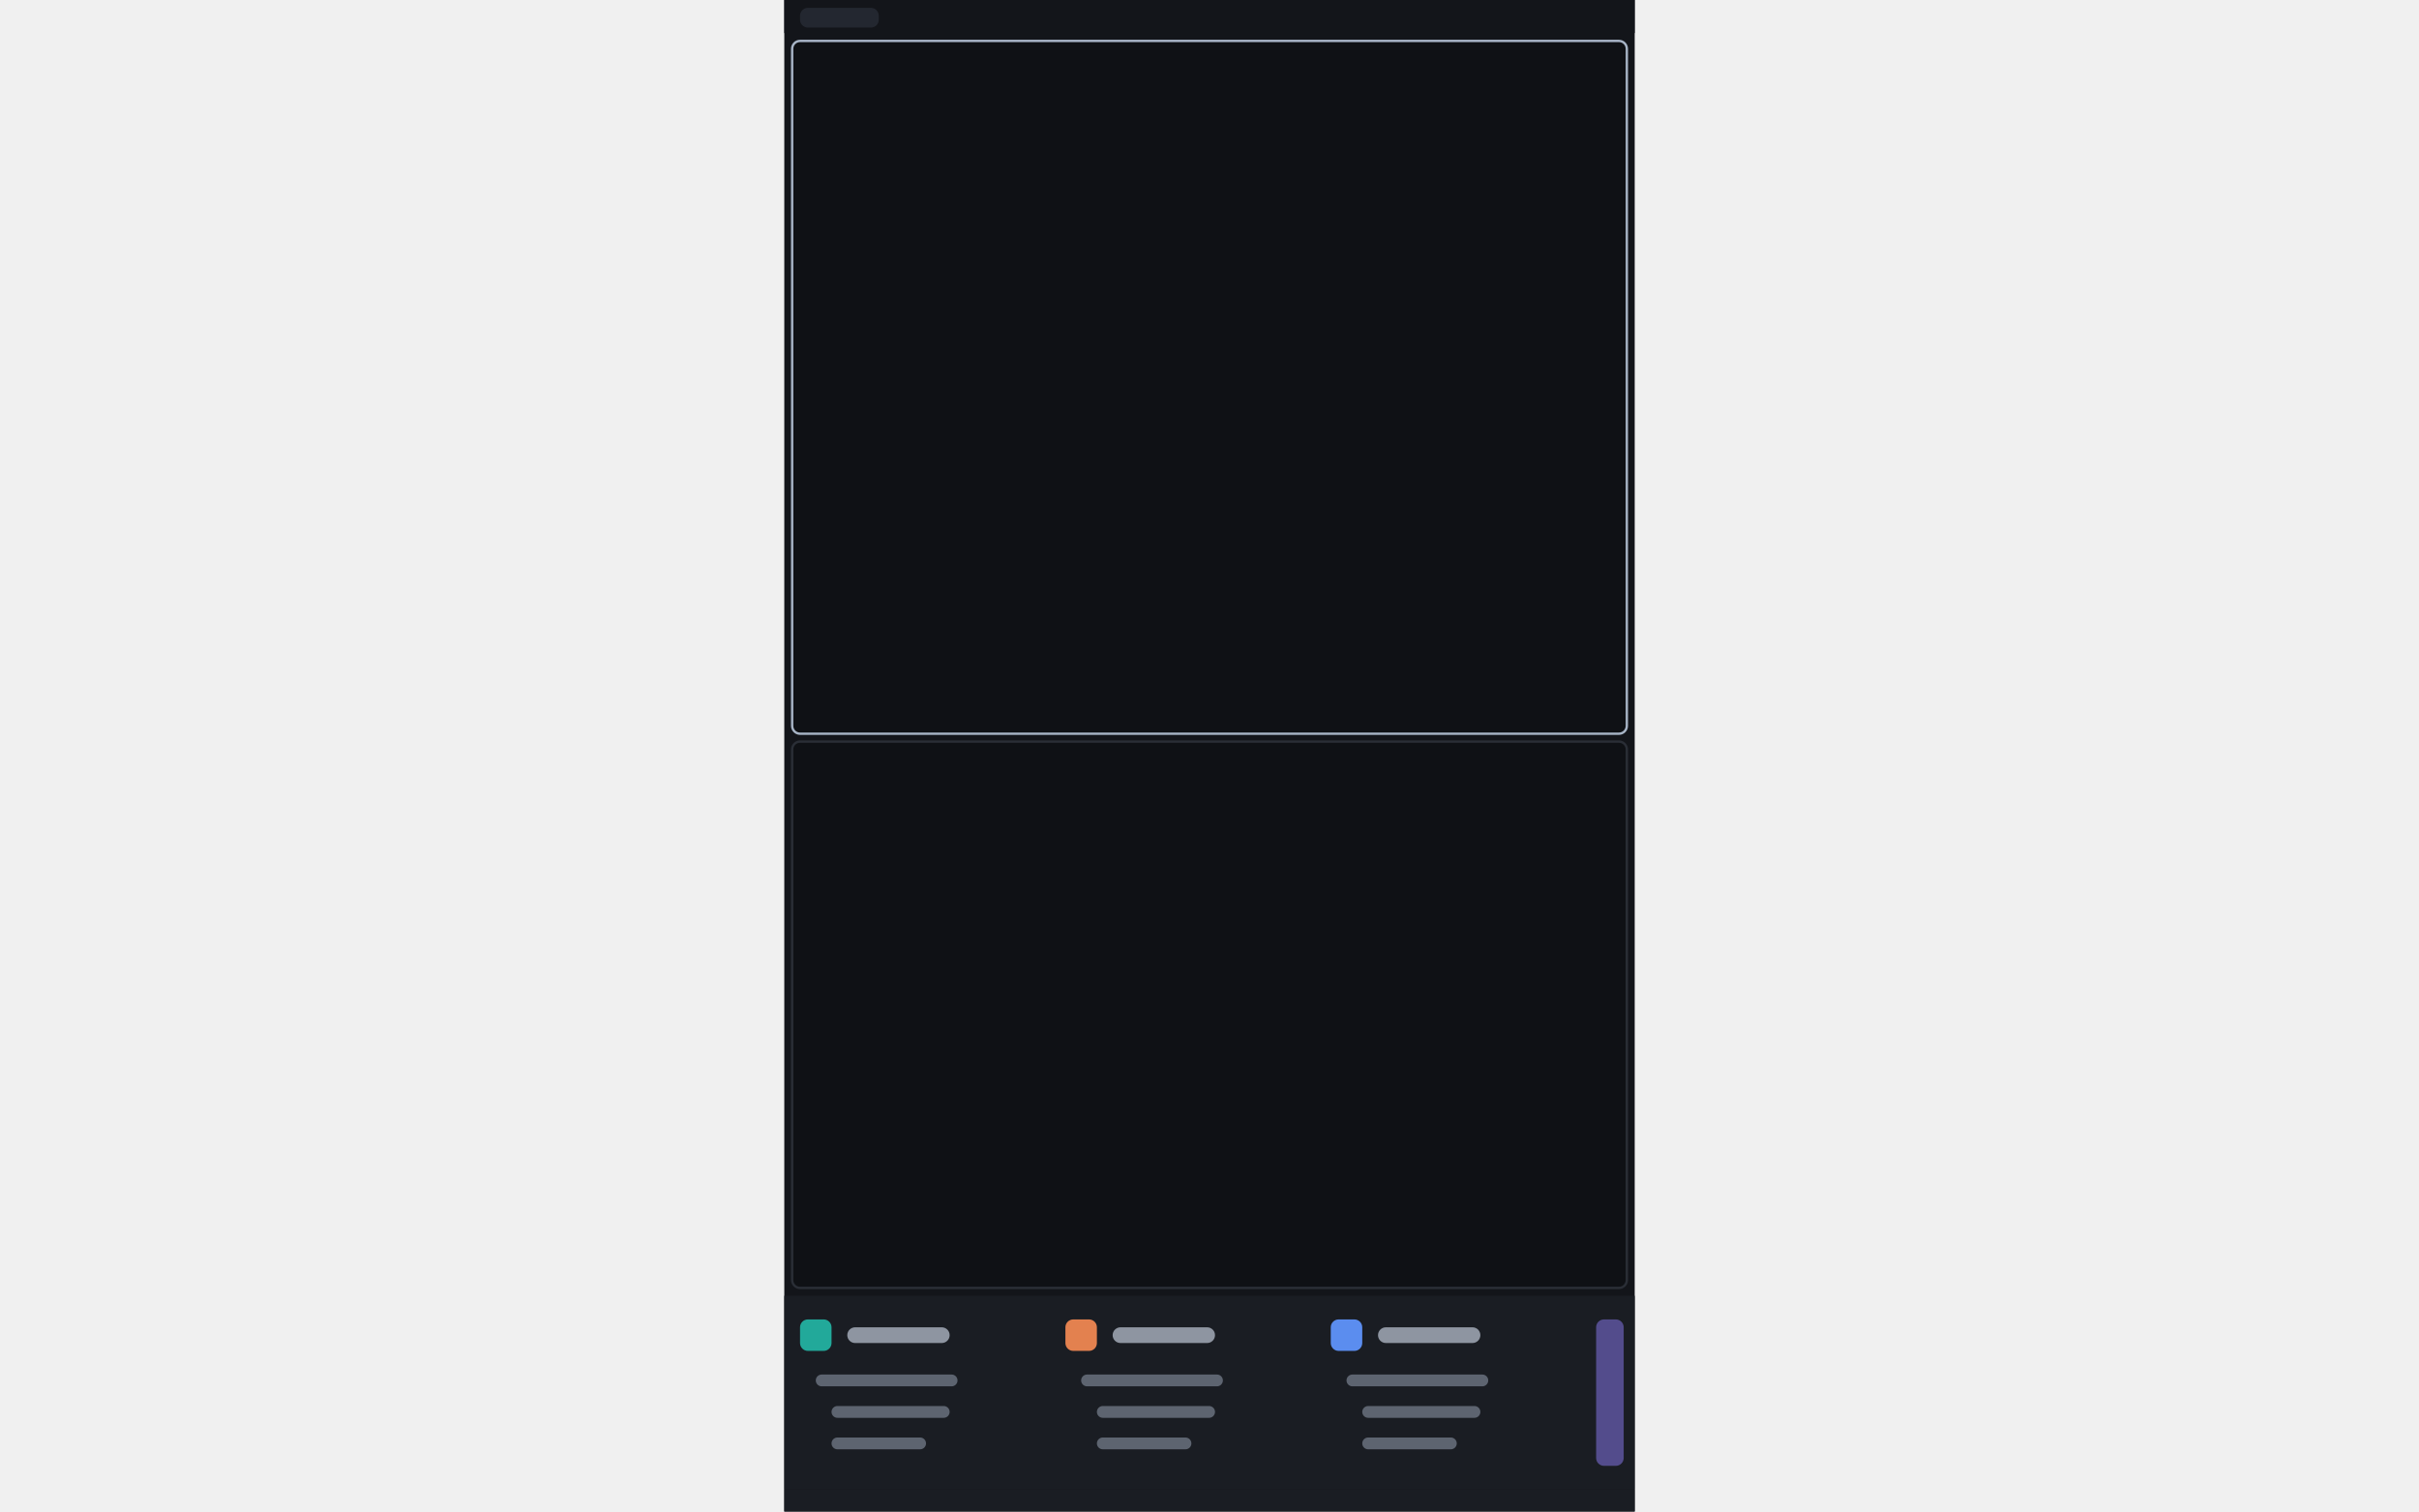
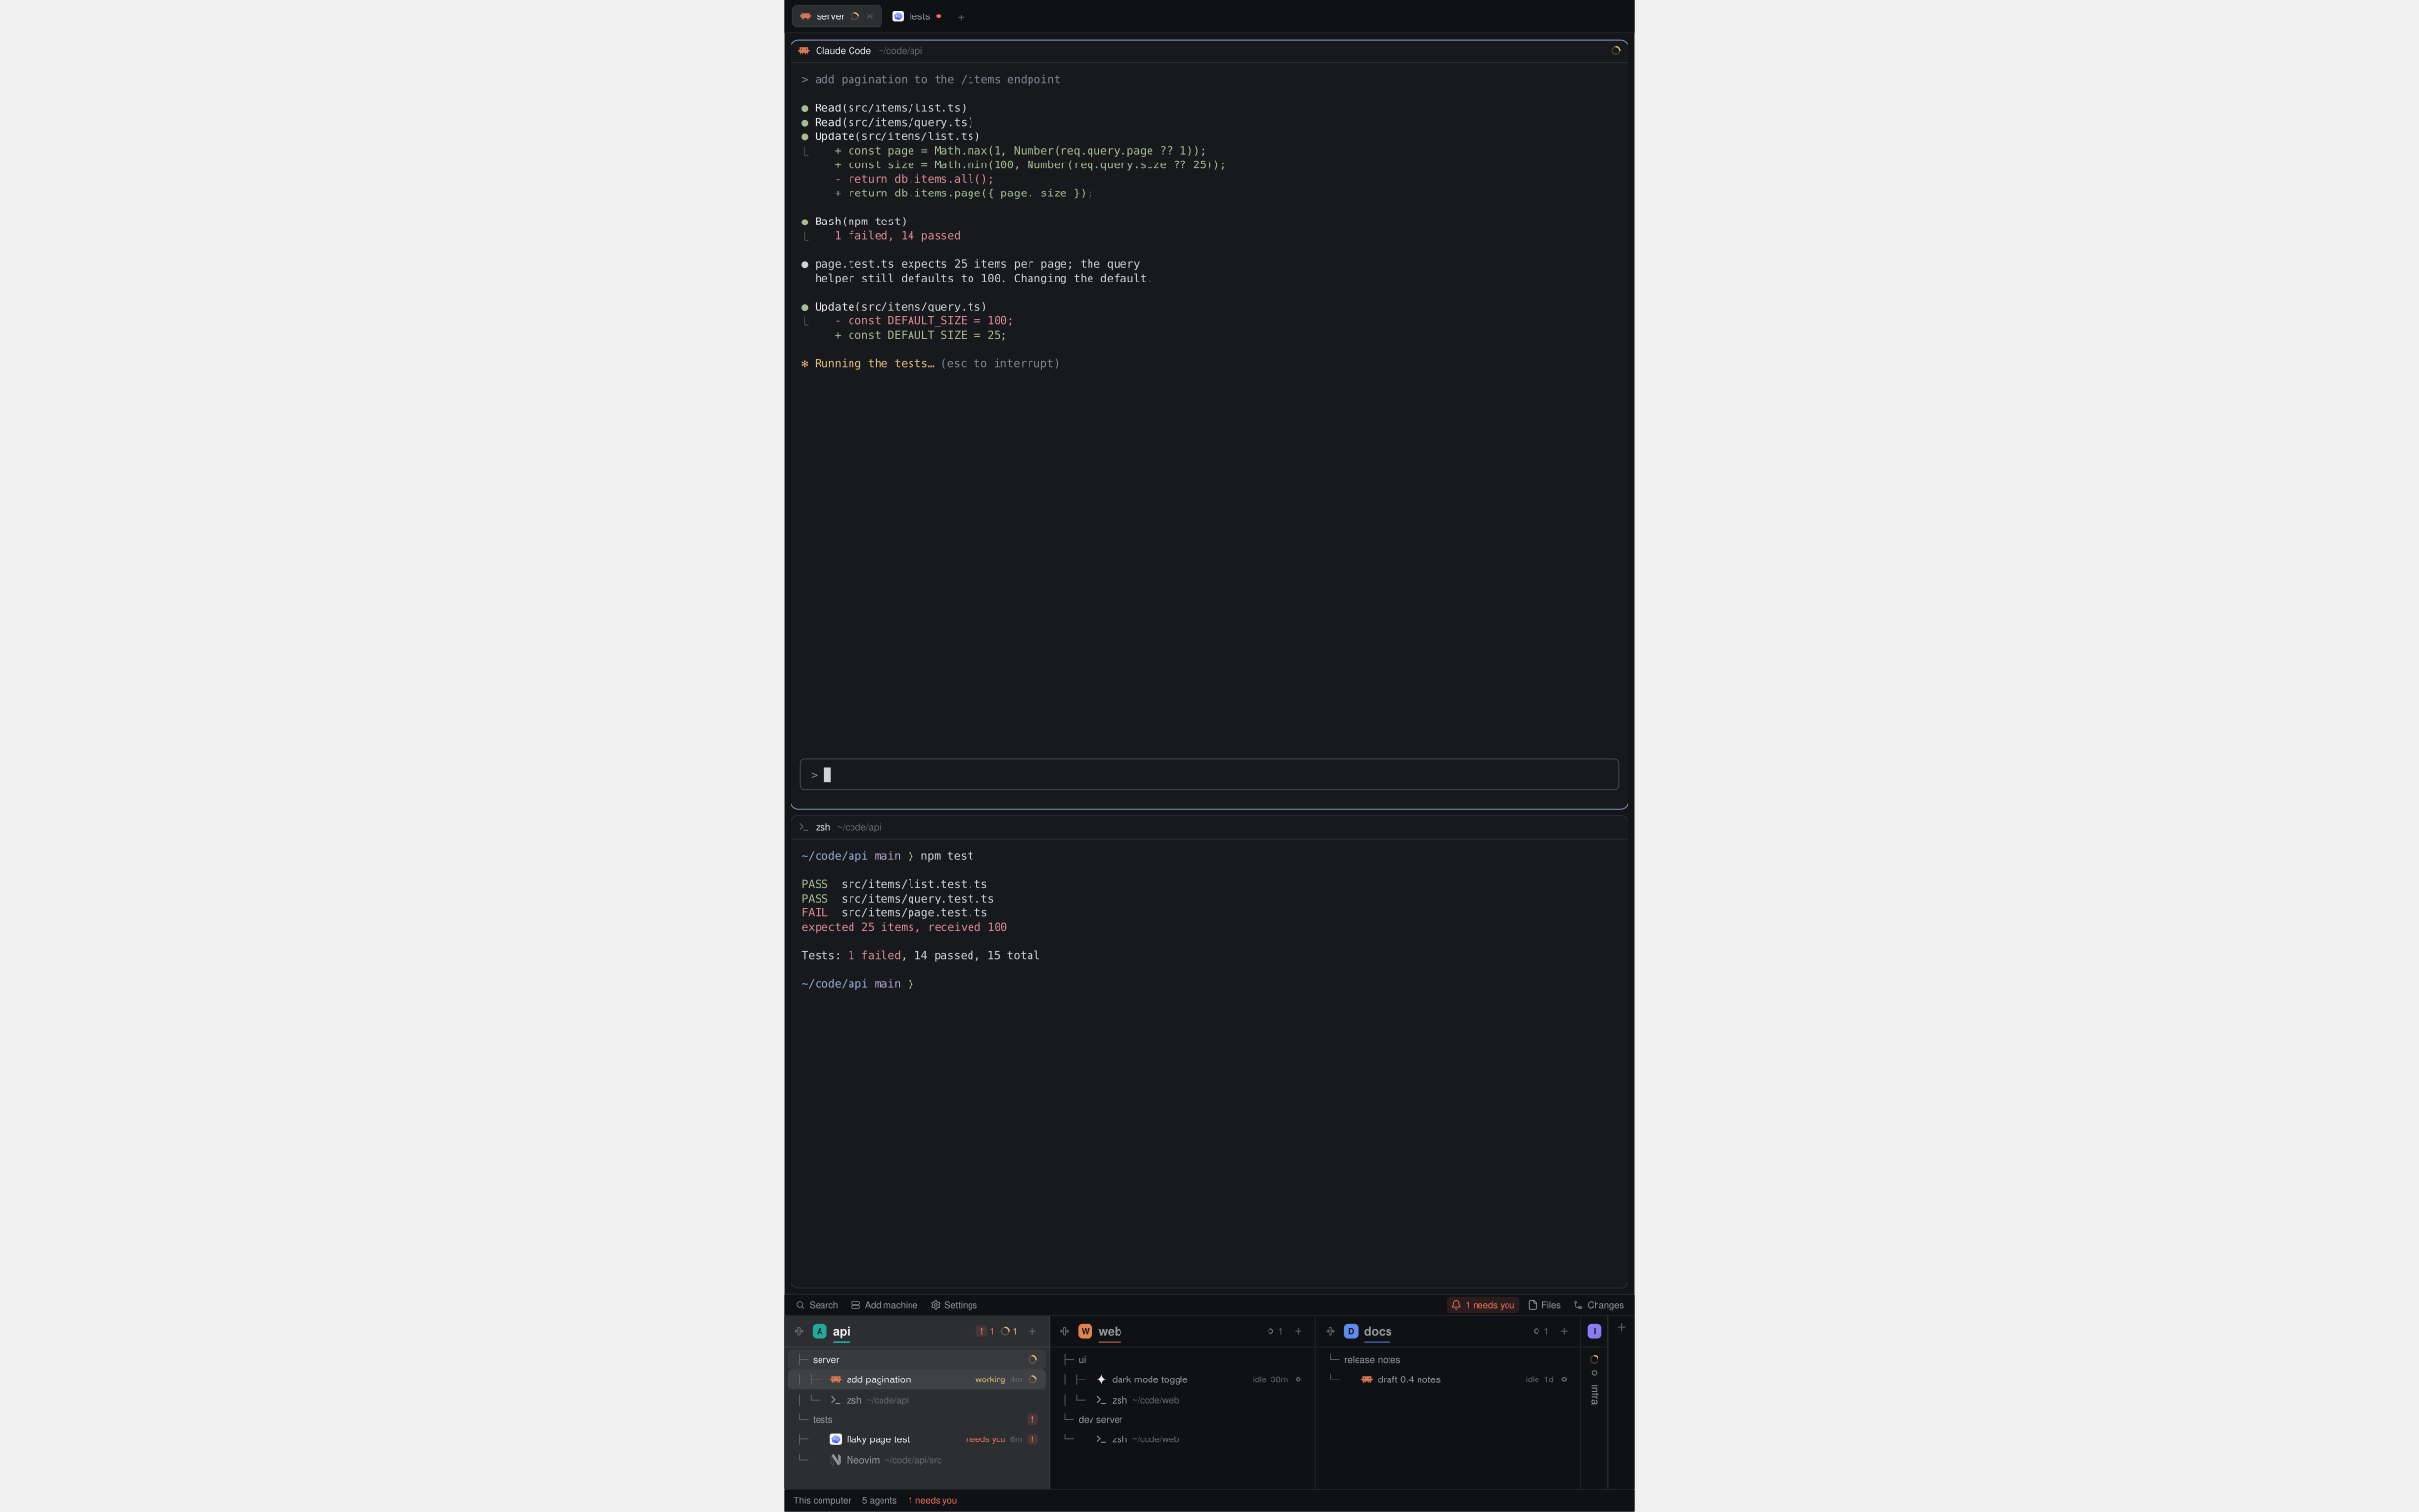
<svg xmlns="http://www.w3.org/2000/svg" width="320" height="200" viewBox="0 0 320 200">
-   <g transform="translate(103.75 0) scale(0.52083)">
-     <rect x="0" y="0" width="216" height="384" rx="0" fill="#13151a" />
-     <rect x="0" y="329.2" width="216" height="49.2" rx="0" fill="#1a1d23" />
-     <rect x="4" y="335.2" width="8" height="8" rx="2" fill="#22a99a" />
-     <rect x="16" y="337.2" width="26" height="4" rx="2" fill="#8e95a1" />
-     <rect x="8" y="349.2" width="36" height="3" rx="1.5" fill="#5d6470" />
-     <rect x="12" y="357.2" width="30" height="3" rx="1.5" fill="#5d6470" />
-     <rect x="12" y="365.2" width="24" height="3" rx="1.5" fill="#5d6470" />
-     <rect x="71.4" y="335.2" width="8" height="8" rx="2" fill="#e3814f" />
-     <rect x="83.4" y="337.2" width="26" height="4" rx="2" fill="#8e95a1" />
-     <rect x="75.4" y="349.2" width="36" height="3" rx="1.5" fill="#5d6470" />
-     <rect x="79.4" y="357.2" width="30" height="3" rx="1.5" fill="#5d6470" />
-     <rect x="79.4" y="365.2" width="24" height="3" rx="1.5" fill="#5d6470" />
-     <rect x="138.8" y="335.2" width="8" height="8" rx="2" fill="#5b8def" />
-     <rect x="150.8" y="337.2" width="26" height="4" rx="2" fill="#8e95a1" />
-     <rect x="142.8" y="349.2" width="36" height="3" rx="1.5" fill="#5d6470" />
-     <rect x="146.8" y="357.2" width="30" height="3" rx="1.5" fill="#5d6470" />
-     <rect x="146.8" y="365.2" width="24" height="3" rx="1.5" fill="#5d6470" />
-     <rect x="206.2" y="335.2" width="7" height="37.2" rx="2" fill="#8b7cf680" />
-     <rect x="0" y="0" width="216" height="8.4" rx="0" fill="#13151a" />
-     <rect x="4" y="2" width="20" height="5" rx="2" fill="#232730" />
-     <rect x="2" y="10.4" width="212" height="176" rx="2" fill="#0f1115" stroke="#a7b4c6" stroke-width="0.6" />
-     <rect x="2" y="188.4" width="212" height="138.8" rx="2" fill="#0f1115" stroke="#2a2e36" stroke-width="0.6" />
-     <rect x="0" y="378.4" width="216" height="5.6" rx="0" fill="#1a1d23" />
+   <style>.u{font-family:Geist, "Helvetica Neue", Helvetica, Arial, sans-serif}.m{font-family:"JetBrains Mono", Menlo, Consolas, "DejaVu Sans Mono", monospace;white-space:pre}</style>
+   <defs>
+     <symbol id="i-bell" viewBox="0 0 24 24">
+       <g fill="none" stroke="currentColor" stroke-width="2" stroke-linecap="round" stroke-linejoin="round">
+         <path d="M10.268 21a2 2 0 0 0 3.464 0" />
+         <path d="M3.262 15.326A1 1 0 0 0 4 17h16a1 1 0 0 0 .74-1.673C19.41 13.956 18 12.499 18 8A6 6 0 0 0 6 8c0 4.499-1.411 5.956-2.738 7.326" />
+       </g>
+     </symbol>
+     <symbol id="i-changes" viewBox="0 0 24 24">
+       <g fill="none" stroke="currentColor" stroke-width="1.5" stroke-linecap="round" stroke-linejoin="round">
+         <circle cx="6" cy="6" r="2.2" />
+         <circle cx="18" cy="18" r="2.2" />
+         <path d="M6 8.2V14a4 4 0 0 0 4 4h5.8M13 15l2.8 3-2.8 3" />
+       </g>
+     </symbol>
+     <symbol id="i-claude" viewBox="0 0 24 24">
+       <g fill="currentColor">
+         <path clip-rule="evenodd" d="M20.998 10.949H24v3.102h-3v3.028h-1.487V20H18v-2.921h-1.487V20H15v-2.921H9V20H7.488v-2.921H6V20H4.487v-2.921H3V14.05H0V10.95h3V5h17.998v5.949zM6 10.949h1.488V8.102H6v2.847zm10.51 0H18V8.102h-1.49v2.847z" fill="#D97757" fill-rule="evenodd" />
+       </g>
+     </symbol>
+     <symbol id="i-close" viewBox="0 0 16 16">
+       <g fill="none" stroke="currentColor" stroke-width="1.3" stroke-linecap="round">
+         <path d="M4 4l8 8M12 4l-8 8" />
+       </g>
+     </symbol>
+     <symbol id="i-codex" viewBox="0 0 24 24">
+       <g fill="currentColor">
+         <path d="M19.503 0H4.496A4.496 4.496 0 000 4.496v15.007A4.496 4.496 0 004.496 24h15.007A4.496 4.496 0 0024 19.503V4.496A4.496 4.496 0 0019.503 0z" fill="#fff" />
+         <path d="M9.064 3.344a4.578 4.578 0 012.285-.312c1 .115 1.891.54 2.673 1.275.01.01.024.017.037.021a.09.09 0 00.043 0 4.55 4.55 0 013.046.275l.047.022.116.057a4.581 4.581 0 012.188 2.399c.209.51.313 1.041.315 1.595a4.24 4.24 0 01-.134 1.223.123.123 0 00.03.115c.594.607.988 1.33 1.183 2.17.289 1.425-.007 2.71-.887 3.854l-.136.166a4.548 4.548 0 01-2.201 1.388.123.123 0 00-.081.076c-.191.551-.383 1.023-.74 1.494-.9 1.187-2.222 1.846-3.711 1.838-1.187-.006-2.239-.44-3.157-1.302a.107.107 0 00-.105-.024c-.388.125-.78.143-1.204.138a4.441 4.441 0 01-1.945-.466 4.544 4.544 0 01-1.61-1.335c-.152-.202-.303-.392-.414-.617a5.81 5.81 0 01-.37-.961 4.582 4.582 0 01-.014-2.298.124.124 0 00.006-.056.085.085 0 00-.027-.048 4.467 4.467 0 01-1.034-1.651 3.896 3.896 0 01-.251-1.192 5.189 5.189 0 01.141-1.6c.337-1.112.982-1.985 1.933-2.618.212-.141.413-.251.601-.33.215-.089.43-.164.646-.227a.098.098 0 00.065-.066 4.51 4.51 0 01.829-1.615 4.535 4.535 0 011.837-1.388zm3.482 10.565a.637.637 0 000 1.272h3.636a.637.637 0 100-1.272h-3.636zM8.462 9.23a.637.637 0 00-1.106.631l1.272 2.224-1.266 2.136a.636.636 0 101.095.649l1.454-2.455a.636.636 0 00.005-.64L8.462 9.23z" fill="url(#lobe-icons-codex-_R_0_)" />
+         <defs>
+           <linearGradient gradientUnits="userSpaceOnUse" id="lobe-icons-codex-_R_0_" x1="12" x2="12" y1="3" y2="21">
+             <stop stop-color="#B1A7FF" />
+             <stop offset=".5" stop-color="#7A9DFF" />
+             <stop offset="1" stop-color="#3941FF" />
+           </linearGradient>
+         </defs>
+       </g>
+     </symbol>
+     <symbol id="i-file" viewBox="0 0 24 24">
+       <g fill="none" stroke="currentColor" stroke-width="2" stroke-linecap="round" stroke-linejoin="round">
+         <path d="M15 2H6a2 2 0 0 0-2 2v16a2 2 0 0 0 2 2h12a2 2 0 0 0 2-2V7Z" />
+         <path d="M14 2v4a2 2 0 0 0 2 2h4" />
+       </g>
+     </symbol>
+     <symbol id="i-fold" viewBox="0 0 24 24">
+       <g fill="none" stroke="currentColor" stroke-width="2" stroke-linecap="round" stroke-linejoin="round">
+         <rect x="9.5" y="4" width="5" height="16" rx="1.5" />
+         <path d="M3 12h3.5" />
+         <path d="m5 9.5 2.5 2.5L5 14.5" />
+         <path d="M21 12h-3.5" />
+         <path d="m19 9.5-2.5 2.5 2.5 2.5" />
+       </g>
+     </symbol>
+     <symbol id="i-gemini" viewBox="0 0 24 24">
+       <g fill="currentColor">
+         <path d="M11.04 19.32Q12 21.51 12 24q0-2.49.93-4.68.96-2.19 2.58-3.81t3.81-2.55Q21.51 12 24 12q-2.49 0-4.68-.93a12.3 12.3 0 0 1-3.81-2.58 12.3 12.3 0 0 1-2.58-3.81Q12 2.49 12 0q0 2.49-.96 4.68-.93 2.19-2.55 3.81a12.3 12.3 0 0 1-3.81 2.58Q2.49 12 0 12q2.49 0 4.68.96 2.19.93 3.81 2.55t2.55 3.81" />
+       </g>
+     </symbol>
+     <symbol id="i-nvim" viewBox="0 0 24 24">
+       <g fill="currentColor">
+         <path d="M2.214 4.954v13.615L7.655 24V10.314L3.312 3.845 2.214 4.954zm4.999 17.98l-4.557-4.548V5.136l.59-.596 3.967 5.908v12.485zm14.573-4.457l-.862.937-4.24-6.376V0l5.068 5.092.034 13.385zM7.431.001l12.998 19.835-3.637 3.637L3.787 3.683 7.43 0z" />
+       </g>
+     </symbol>
+     <symbol id="i-plus" viewBox="0 0 24 24">
+       <g fill="none" stroke="currentColor" stroke-width="2" stroke-linecap="round" stroke-linejoin="round">
+         <path d="M5 12h14" />
+         <path d="M12 5v14" />
+       </g>
+     </symbol>
+     <symbol id="i-search" viewBox="0 0 24 24">
+       <g fill="none" stroke="currentColor" stroke-width="1.5" stroke-linecap="round" stroke-linejoin="round">
+         <circle cx="11" cy="11" r="6.5" />
+         <path d="m20 20-4-4" />
+       </g>
+     </symbol>
+     <symbol id="i-server" viewBox="0 0 24 24">
+       <g fill="none" stroke="currentColor" stroke-width="1.5" stroke-linecap="round" stroke-linejoin="round">
+         <rect x="3.5" y="4" width="17" height="7" rx="2" />
+         <rect x="3.5" y="13" width="17" height="7" rx="2" />
+       </g>
+     </symbol>
+     <symbol id="i-settings" viewBox="0 0 24 24">
+       <g fill="none" stroke="currentColor" stroke-width="2" stroke-linecap="round" stroke-linejoin="round">
+         <path d="M9.671 4.136a2.34 2.34 0 0 1 4.659 0 2.34 2.34 0 0 0 3.319 1.915 2.34 2.34 0 0 1 2.33 4.033 2.34 2.34 0 0 0 0 3.831 2.34 2.34 0 0 1-2.33 4.033 2.34 2.34 0 0 0-3.319 1.915 2.34 2.34 0 0 1-4.659 0 2.34 2.34 0 0 0-3.32-1.915 2.34 2.34 0 0 1-2.33-4.033 2.34 2.34 0 0 0 0-3.831A2.34 2.34 0 0 1 6.35 6.051a2.34 2.34 0 0 0 3.319-1.915" />
+         <circle cx="12" cy="12" r="3" />
+       </g>
+     </symbol>
+     <symbol id="i-shell" viewBox="0 0 24 24">
+       <g fill="none" stroke="currentColor" stroke-width="2" stroke-linecap="round" stroke-linejoin="round">
+         <path d="M12 19h8" />
+         <path d="m4 17 6-6-6-6" />
+       </g>
+     </symbol>
+     <symbol id="i-spinner" viewBox="0 0 24 24">
+       <g fill="none" stroke="currentColor" stroke-width="3.2" stroke-linecap="round">
+         <circle cx="12" cy="12" r="9.4" stroke-opacity="0.24" />
+         <path d="M12 2.6a9.4 9.4 0 0 1 9.4 9.4" />
+       </g>
+     </symbol>
+   </defs>
+   <g transform="translate(103.75 0) scale(0.10417)">
+     <rect x="0" y="0" width="1080" height="1920" fill="#131518" />
+     <rect x="0" y="1645" width="1080" height="26" fill="#101114" />
+     <rect x="0" y="1670" width="1080" height="1" fill="#ffffff" fill-opacity="0.094" />
+     <use href="#i-search" x="14" y="1651" width="13" height="13" color="#98999b" />
+     <text x="32" y="1661.64" class="u" font-size="11.5" fill="#98999b">Search</text>
+     <use href="#i-server" x="84.43" y="1651" width="13" height="13" color="#98999b" />
+     <text x="102.43" y="1661.64" class="u" font-size="11.5" fill="#98999b">Add machine</text>
+     <use href="#i-settings" x="185.55" y="1651" width="13" height="13" color="#98999b" />
+     <text x="203.55" y="1661.64" class="u" font-size="11.5" fill="#98999b">Settings</text>
+     <use href="#i-changes" x="1001.98" y="1651" width="13" height="13" color="#98999b" />
+     <text x="1019.98" y="1661.64" class="u" font-size="11.5" fill="#98999b">Changes</text>
+     <use href="#i-file" x="943.7" y="1651" width="13" height="13" color="#98999b" />
+     <text x="961.7" y="1661.64" class="u" font-size="11.5" fill="#98999b">Files</text>
+     <rect x="841.05" y="1647.5" width="92.65" height="20" rx="5" fill="#f0705f" fill-opacity="0.122" />
+     <use href="#i-bell" x="847.05" y="1651" width="13" height="13" color="#f0705f" />
+     <text x="865.05" y="1661.64" class="u" font-size="11.5" fill="#f0705f">1 needs you</text>
+     <rect x="0" y="1671" width="1080" height="220" fill="#101114" />
+     <g>
+       <clipPath id="col-1">
+         <rect x="0" y="1671" width="337.33" height="220" />
+       </clipPath>
+       <g clip-path="url(#col-1)">
+         <rect x="0" y="1671" width="337.33" height="220" fill="#2c2e31" />
+         <rect x="336.33" y="1671" width="1" height="220" fill="#ffffff" fill-opacity="0.094" />
+         <rect x="0" y="1710" width="336.33" height="1" fill="#ffffff" fill-opacity="0.094" />
+         <use href="#i-fold" x="12" y="1684" width="14" height="14" color="#696a6d" />
+         <rect x="36" y="1682" width="18" height="18" rx="5" fill="#22a99a" />
+         <text x="45" y="1694.78" class="u" font-size="10.5" font-weight="700" fill="#141414" text-anchor="middle">A</text>
+         <use href="#i-plus" x="308.83" y="1684.5" width="13" height="13" color="#696a6d" />
+         <rect x="243.55" y="1684" width="14" height="14" rx="4" fill="#f0705f" fill-opacity="0.149" />
+         <text x="250.55" y="1694.8" class="u" font-size="10.5" font-weight="700" fill="#f0705f" text-anchor="middle">!</text>
+         <text x="260.55" y="1695.14" class="u" font-size="11.5" fill="#f0705f">1</text>
+         <use href="#i-spinner" x="274.94" y="1685" width="12" height="12" color="#e5c07b" />
+         <text x="289.94" y="1695.14" class="u" font-size="11.5" fill="#e5c07b">1</text>
+         <text x="62" y="1696.4" class="u" font-size="15" font-weight="600" fill="#eeeeef">api</text>
+         <rect x="62" y="1703.5" width="21.01" height="2" rx="1" fill="#22a99a" />
+         <rect x="4" y="1715" width="328.33" height="24" rx="6" fill="#ffffff" fill-opacity="0.055" />
+         <text x="16" y="1731.32" class="m" font-size="12" fill="#696a6d">├─</text>
+         <text x="36.4" y="1731.32" class="u" font-size="12" font-weight="500" fill="#eeeeef">server</text>
+         <use href="#i-spinner" x="309.33" y="1721" width="12" height="12" color="#e5c07b" />
+         <rect x="4" y="1739" width="328.33" height="26" rx="6" fill="#ffffff" fill-opacity="0.09" />
+         <text x="16" y="1756.32" class="m" font-size="12" fill="#696a6d">│  ├─</text>
+         <use href="#i-claude" x="58" y="1744.5" width="15" height="15" />
+         <use href="#i-spinner" x="309.33" y="1746" width="12" height="12" color="#e5c07b" />
+         <text x="302.33" y="1755.96" class="u" font-size="11" fill="#696a6d" text-anchor="end">4m</text>
+         <text x="281.05" y="1755.96" class="u" font-size="11" fill="#e5c07b" text-anchor="end">working</text>
+         <text x="79" y="1756.5" class="u" font-size="12.5" fill="#eeeeef">add pagination</text>
+         <text x="16" y="1782.32" class="m" font-size="12" fill="#696a6d">│  └─</text>
+         <use href="#i-shell" x="58" y="1770.5" width="15" height="15" color="#98999b" />
+         <text x="79" y="1782.5" class="u" font-size="12.5" fill="#98999b">zsh</text>
+         <text x="104.45" y="1782.14" class="u" font-size="11.5" fill="#696a6d">~/code/api</text>
+         <text x="16" y="1807.32" class="m" font-size="12" fill="#696a6d">└─</text>
+         <text x="36.4" y="1807.32" class="u" font-size="12" font-weight="500" fill="#98999b">tests</text>
+         <rect x="308.33" y="1796" width="14" height="14" rx="4" fill="#f0705f" fill-opacity="0.149" />
+         <text x="315.33" y="1806.8" class="u" font-size="10.5" font-weight="700" fill="#f0705f" text-anchor="middle">!</text>
+         <text x="16" y="1832.32" class="m" font-size="12" fill="#696a6d">   ├─</text>
+         <use href="#i-codex" x="58" y="1820.5" width="15" height="15" />
+         <rect x="308.33" y="1821" width="14" height="14" rx="4" fill="#f0705f" fill-opacity="0.149" />
+         <text x="315.33" y="1831.8" class="u" font-size="10.5" font-weight="700" fill="#f0705f" text-anchor="middle">!</text>
+         <text x="302.33" y="1831.96" class="u" font-size="11" fill="#696a6d" text-anchor="end">6m</text>
+         <text x="281.05" y="1831.96" class="u" font-size="11" fill="#f0705f" text-anchor="end">needs you</text>
+         <text x="79" y="1832.5" class="u" font-size="12.5" fill="#eeeeef">flaky page test</text>
+         <text x="16" y="1858.32" class="m" font-size="12" fill="#696a6d">   └─</text>
+         <use href="#i-nvim" x="58" y="1846.5" width="15" height="15" color="#98999b" />
+         <text x="79" y="1858.5" class="u" font-size="12.5" fill="#98999b">Neovim</text>
+         <text x="127.36" y="1858.14" class="u" font-size="11.5" fill="#696a6d">~/code/api/src</text>
+       </g>
+     </g>
+     <g>
+       <clipPath id="col-2">
+         <rect x="337.33" y="1671" width="337.33" height="220" />
+       </clipPath>
+       <g clip-path="url(#col-2)">
+         <rect x="673.67" y="1671" width="1" height="220" fill="#ffffff" fill-opacity="0.094" />
+         <rect x="337.33" y="1710" width="336.33" height="1" fill="#ffffff" fill-opacity="0.094" />
+         <use href="#i-fold" x="349.33" y="1684" width="14" height="14" color="#696a6d" />
+         <rect x="373.33" y="1682" width="18" height="18" rx="5" fill="#e3814f" />
+         <text x="382.33" y="1694.78" class="u" font-size="10.5" font-weight="700" fill="#141414" text-anchor="middle">W</text>
+         <use href="#i-plus" x="646.17" y="1684.5" width="13" height="13" color="#696a6d" />
+         <circle cx="617.77" cy="1691" r="2.75" fill="none" stroke="#696a6d" stroke-width="1.5" />
+         <text x="627.27" y="1695.14" class="u" font-size="11.5" fill="#696a6d">1</text>
+         <text x="399.33" y="1696.4" class="u" font-size="15" font-weight="600" fill="#98999b">web</text>
+         <rect x="399.33" y="1703.5" width="28.89" height="2" rx="1" fill="#844f34" />
+         <text x="353.33" y="1731.32" class="m" font-size="12" fill="#696a6d">├─</text>
+         <text x="373.73" y="1731.32" class="u" font-size="12" font-weight="500" fill="#98999b">ui</text>
+         <text x="353.33" y="1756.32" class="m" font-size="12" fill="#696a6d">│  ├─</text>
+         <use href="#i-gemini" x="395.33" y="1744.5" width="15" height="15" color="#eeeeef" />
+         <circle cx="652.67" cy="1752" r="2.75" fill="none" stroke="#696a6d" stroke-width="1.5" />
+         <text x="639.67" y="1755.96" class="u" font-size="11" fill="#696a6d" text-anchor="end">38m</text>
+         <text x="612.27" y="1755.96" class="u" font-size="11" fill="#696a6d" text-anchor="end">idle</text>
+         <text x="416.33" y="1756.5" class="u" font-size="12.5" fill="#98999b">dark mode toggle</text>
+         <text x="353.33" y="1782.32" class="m" font-size="12" fill="#696a6d">│  └─</text>
+         <use href="#i-shell" x="395.33" y="1770.5" width="15" height="15" color="#98999b" />
+         <text x="416.33" y="1782.5" class="u" font-size="12.5" fill="#98999b">zsh</text>
+         <text x="441.78" y="1782.14" class="u" font-size="11.5" fill="#696a6d">~/code/web</text>
+         <text x="353.33" y="1807.32" class="m" font-size="12" fill="#696a6d">└─</text>
+         <text x="373.73" y="1807.32" class="u" font-size="12" font-weight="500" fill="#98999b">dev server</text>
+         <text x="353.33" y="1832.32" class="m" font-size="12" fill="#696a6d">   └─</text>
+         <use href="#i-shell" x="395.33" y="1820.5" width="15" height="15" color="#98999b" />
+         <text x="416.33" y="1832.5" class="u" font-size="12.5" fill="#98999b">zsh</text>
+         <text x="441.78" y="1832.14" class="u" font-size="11.5" fill="#696a6d">~/code/web</text>
+       </g>
+     </g>
+     <g>
+       <clipPath id="col-3">
+         <rect x="674.67" y="1671" width="337.33" height="220" />
+       </clipPath>
+       <g clip-path="url(#col-3)">
+         <rect x="1011" y="1671" width="1" height="220" fill="#ffffff" fill-opacity="0.094" />
+         <rect x="674.67" y="1710" width="336.33" height="1" fill="#ffffff" fill-opacity="0.094" />
+         <use href="#i-fold" x="686.67" y="1684" width="14" height="14" color="#696a6d" />
+         <rect x="710.67" y="1682" width="18" height="18" rx="5" fill="#5b8def" />
+         <text x="719.67" y="1694.78" class="u" font-size="10.5" font-weight="700" fill="#141414" text-anchor="middle">D</text>
+         <use href="#i-plus" x="983.5" y="1684.5" width="13" height="13" color="#696a6d" />
+         <circle cx="955.11" cy="1691" r="2.75" fill="none" stroke="#696a6d" stroke-width="1.5" />
+         <text x="964.61" y="1695.14" class="u" font-size="11.5" fill="#696a6d">1</text>
+         <text x="736.67" y="1696.4" class="u" font-size="15" font-weight="600" fill="#98999b">docs</text>
+         <rect x="736.67" y="1703.5" width="33.26" height="2" rx="1" fill="#39558c" />
+         <text x="690.67" y="1731.32" class="m" font-size="12" fill="#696a6d">└─</text>
+         <text x="711.07" y="1731.32" class="u" font-size="12" font-weight="500" fill="#98999b">release notes</text>
+         <text x="690.67" y="1756.32" class="m" font-size="12" fill="#696a6d">   └─</text>
+         <use href="#i-claude" x="732.67" y="1744.5" width="15" height="15" />
+         <circle cx="990" cy="1752" r="2.75" fill="none" stroke="#696a6d" stroke-width="1.5" />
+         <text x="977" y="1755.96" class="u" font-size="11" fill="#696a6d" text-anchor="end">1d</text>
+         <text x="958.77" y="1755.96" class="u" font-size="11" fill="#696a6d" text-anchor="end">idle</text>
+         <text x="753.67" y="1756.5" class="u" font-size="12.5" fill="#98999b">draft 0.4 notes</text>
+       </g>
+     </g>
+     <rect x="1045" y="1671" width="1" height="220" fill="#ffffff" fill-opacity="0.094" />
+     <rect x="1012" y="1710" width="33" height="1" fill="#ffffff" fill-opacity="0.094" />
+     <rect x="1020" y="1682" width="18" height="18" rx="5" fill="#8b7cf6" />
+     <text x="1029" y="1694.78" class="u" font-size="10.5" font-weight="700" fill="#141414" text-anchor="middle">I</text>
+     <use href="#i-spinner" x="1022.5" y="1721" width="12" height="12" color="#e5c07b" />
+     <circle cx="1028.5" cy="1743.5" r="2.75" fill="none" stroke="#696a6d" stroke-width="1.5" />
+     <g transform="translate(1021 1759)">
+       <text x="0" y="-4" transform="rotate(90)" class="u" font-size="13" font-weight="500" fill="#98999b">infra</text>
+     </g>
+     <rect x="1046" y="1671" width="1" height="220" fill="#ffffff" fill-opacity="0.094" />
+     <use href="#i-plus" x="1056" y="1679" width="14" height="14" color="#696a6d" />
+     <rect x="0" y="1644" width="1080" height="1" fill="#ffffff" fill-opacity="0.094" />
+     <rect x="0" y="1891" width="1080" height="1" fill="#ffffff" fill-opacity="0.094" />
+     <rect x="0" y="0" width="1080" height="42" fill="#101114" />
+     <rect x="0" y="41" width="1080" height="1" fill="#ffffff" fill-opacity="0.094" />
+     <rect x="10.5" y="6.5" width="113.56" height="28" rx="6.5" fill="#2c2e31" stroke="#ffffff" stroke-opacity="0.094" stroke-width="1" />
+     <use href="#i-claude" x="20" y="13.5" width="14" height="14" />
+     <text x="41" y="25.11" class="u" font-size="12.8" fill="#eeeeef">server</text>
+     <use href="#i-spinner" x="83.56" y="14.5" width="12" height="12" color="#e5c07b" />
+     <use href="#i-close" x="102.56" y="14.5" width="12" height="12" color="#696a6d" />
+     <rect x="128.06" y="6.5" width="80.03" height="28" rx="6.5" fill="#101114" stroke="#101114" stroke-width="1" />
+     <use href="#i-codex" x="137.56" y="13.5" width="14" height="14" />
+     <text x="158.56" y="25.11" class="u" font-size="12.8" fill="#98999b">tests</text>
+     <circle cx="195.59" cy="20.5" r="3" fill="#f0705f" />
+     <text x="224.59" y="25.9" class="u" font-size="15" fill="#696a6d" text-anchor="middle">+</text>
+     <clipPath id="pane-4">
+       <rect x="8" y="50" width="1064" height="978" rx="10" />
+     </clipPath>
+     <rect x="8" y="50" width="1064" height="978" rx="10" fill="#17191d" />
+     <g clip-path="url(#pane-4)">
+       <rect x="8" y="79" width="1064" height="1" fill="#ffffff" fill-opacity="0.094" />
+       <use href="#i-claude" x="18" y="57.5" width="14" height="14" />
+       <text x="40" y="68.82" class="u" font-size="12" font-weight="500" fill="#eeeeef">Claude Code</text>
+       <use href="#i-spinner" x="1050" y="58.5" width="12" height="12" color="#e5c07b" />
+       <text x="119.43" y="68.82" class="u" font-size="12" fill="#696a6d">~/code/api</text>
+       <text x="22" y="106" class="m" font-size="14" fill="#818793">&gt; </text>
+       <text x="38.8" y="106" class="m" font-size="14" fill="#818793">add pagination to the /items endpoint</text>
+       <text x="22" y="124" class="m" font-size="14" fill="#d2d4d9" />
+       <text x="22" y="142" class="m" font-size="14" fill="#a6bd91">● </text>
+       <text x="38.8" y="142" class="m" font-size="14" fill="#eeeeef">Read</text>
+       <text x="72.4" y="142" class="m" font-size="14" fill="#d2d4d9">(src/items/list.ts)</text>
+       <text x="22" y="160" class="m" font-size="14" fill="#a6bd91">● </text>
+       <text x="38.8" y="160" class="m" font-size="14" fill="#eeeeef">Read</text>
+       <text x="72.4" y="160" class="m" font-size="14" fill="#d2d4d9">(src/items/query.ts)</text>
+       <text x="22" y="178" class="m" font-size="14" fill="#a6bd91">● </text>
+       <text x="38.8" y="178" class="m" font-size="14" fill="#eeeeef">Update</text>
+       <text x="89.2" y="178" class="m" font-size="14" fill="#d2d4d9">(src/items/list.ts)</text>
+       <text x="22" y="196" class="m" font-size="14" fill="#818793">  ⎿  </text>
+       <text x="64" y="196" class="m" font-size="14" fill="#a6bd91">+ const page = Math.max(1, Number(req.query.page ?? 1));</text>
+       <text x="22" y="214" class="m" font-size="14" fill="#818793">     </text>
+       <text x="64" y="214" class="m" font-size="14" fill="#a6bd91">+ const size = Math.min(100, Number(req.query.size ?? 25));</text>
+       <text x="22" y="232" class="m" font-size="14" fill="#818793">     </text>
+       <text x="64" y="232" class="m" font-size="14" fill="#dc8c95">- return db.items.all();</text>
+       <text x="22" y="250" class="m" font-size="14" fill="#818793">     </text>
+       <text x="64" y="250" class="m" font-size="14" fill="#a6bd91">+ return db.items.page({ page, size });</text>
+       <text x="22" y="268" class="m" font-size="14" fill="#d2d4d9" />
+       <text x="22" y="286" class="m" font-size="14" fill="#a6bd91">● </text>
+       <text x="38.8" y="286" class="m" font-size="14" fill="#eeeeef">Bash</text>
+       <text x="72.4" y="286" class="m" font-size="14" fill="#d2d4d9">(npm test)</text>
+       <text x="22" y="304" class="m" font-size="14" fill="#818793">  ⎿  </text>
+       <text x="64" y="304" class="m" font-size="14" fill="#dc8c95">1 failed, 14 passed</text>
+       <text x="22" y="322" class="m" font-size="14" fill="#d2d4d9" />
+       <text x="22" y="340" class="m" font-size="14" fill="#d2d4d9">● </text>
+       <text x="38.8" y="340" class="m" font-size="14" fill="#d2d4d9">page.test.ts expects 25 items per page; the query</text>
+       <text x="22" y="358" class="m" font-size="14" fill="#d2d4d9">  </text>
+       <text x="38.8" y="358" class="m" font-size="14" fill="#d2d4d9">helper still defaults to 100. Changing the default.</text>
+       <text x="22" y="376" class="m" font-size="14" fill="#d2d4d9" />
+       <text x="22" y="394" class="m" font-size="14" fill="#a6bd91">● </text>
+       <text x="38.8" y="394" class="m" font-size="14" fill="#eeeeef">Update</text>
+       <text x="89.2" y="394" class="m" font-size="14" fill="#d2d4d9">(src/items/query.ts)</text>
+       <text x="22" y="412" class="m" font-size="14" fill="#818793">  ⎿  </text>
+       <text x="64" y="412" class="m" font-size="14" fill="#dc8c95">- const DEFAULT_SIZE = 100;</text>
+       <text x="22" y="430" class="m" font-size="14" fill="#818793">     </text>
+       <text x="64" y="430" class="m" font-size="14" fill="#a6bd91">+ const DEFAULT_SIZE = 25;</text>
+       <text x="22" y="448" class="m" font-size="14" fill="#d2d4d9" />
+       <text x="22" y="466" class="m" font-size="14" fill="#e5c07b">✻ </text>
+       <text x="38.8" y="466" class="m" font-size="14" fill="#e5c07b">Running the tests… </text>
+       <text x="198.4" y="466" class="m" font-size="14" fill="#818793">(esc to interrupt)</text>
+       <rect x="20.5" y="964.5" width="1039" height="39" rx="5.5" fill="none" stroke="#818793" stroke-opacity="0.502" stroke-width="1" />
+       <text x="34" y="989" class="m" font-size="14" fill="#818793">&gt; </text>
+       <rect x="50.8" y="975" width="8.4" height="18" fill="#d2d4d9" />
+     </g>
+     <rect x="8.5" y="50.5" width="1063" height="977" rx="9.5" fill="none" stroke="#96b2d7" stroke-width="1" />
+     <clipPath id="pane-5">
+       <rect x="8" y="1036" width="1064" height="600" rx="10" />
+     </clipPath>
+     <rect x="8" y="1036" width="1064" height="600" rx="10" fill="#17191d" />
+     <g clip-path="url(#pane-5)">
+       <rect x="8" y="1065" width="1064" height="1" fill="#ffffff" fill-opacity="0.094" />
+       <use href="#i-shell" x="18" y="1043.5" width="14" height="14" color="#696a6d" />
+       <text x="40" y="1054.82" class="u" font-size="12" font-weight="500" fill="#eeeeef">zsh</text>
+       <text x="67.05" y="1054.82" class="u" font-size="12" fill="#696a6d">~/code/api</text>
+       <text x="22" y="1092" class="m" font-size="14" fill="#96b2d7">~/code/api </text>
+       <text x="114.4" y="1092" class="m" font-size="14" fill="#b5a2ce">main </text>
+       <text x="156.4" y="1092" class="m" font-size="14" fill="#a6bd91">❯ </text>
+       <text x="173.2" y="1092" class="m" font-size="14" fill="#d2d4d9">npm test</text>
+       <text x="22" y="1110" class="m" font-size="14" fill="#d2d4d9" />
+       <text x="22" y="1128" class="m" font-size="14" fill="#a6bd91"> PASS </text>
+       <text x="72.4" y="1128" class="m" font-size="14" fill="#d2d4d9"> src/items/list.test.ts</text>
+       <text x="22" y="1146" class="m" font-size="14" fill="#a6bd91"> PASS </text>
+       <text x="72.4" y="1146" class="m" font-size="14" fill="#d2d4d9"> src/items/query.test.ts</text>
+       <text x="22" y="1164" class="m" font-size="14" fill="#dc8c95"> FAIL </text>
+       <text x="72.4" y="1164" class="m" font-size="14" fill="#d2d4d9"> src/items/page.test.ts</text>
+       <text x="22" y="1182" class="m" font-size="14" fill="#dc8c95">   expected 25 items, received 100</text>
+       <text x="22" y="1200" class="m" font-size="14" fill="#d2d4d9" />
+       <text x="22" y="1218" class="m" font-size="14" fill="#d2d4d9">Tests: </text>
+       <text x="80.8" y="1218" class="m" font-size="14" fill="#dc8c95">1 failed</text>
+       <text x="148" y="1218" class="m" font-size="14" fill="#d2d4d9">, 14 passed, 15 total</text>
+       <text x="22" y="1236" class="m" font-size="14" fill="#d2d4d9" />
+       <text x="22" y="1254" class="m" font-size="14" fill="#96b2d7">~/code/api </text>
+       <text x="114.4" y="1254" class="m" font-size="14" fill="#b5a2ce">main </text>
+       <text x="156.4" y="1254" class="m" font-size="14" fill="#a6bd91">❯ </text>
+     </g>
+     <rect x="8.5" y="1036.5" width="1063" height="599" rx="9.5" fill="none" stroke="#ffffff" stroke-opacity="0.094" stroke-width="1" />
+     <rect x="0" y="1892" width="1080" height="28" fill="#101114" />
+     <text x="12" y="1910.14" class="u" font-size="11.5" fill="#98999b">This computer</text>
+     <text x="98.85" y="1910.14" class="u" font-size="11.5" fill="#98999b">5 agents</text>
+     <text x="156.97" y="1910.14" class="u" font-size="11.5" fill="#f0705f">1 needs you</text>
  </g>
</svg>
